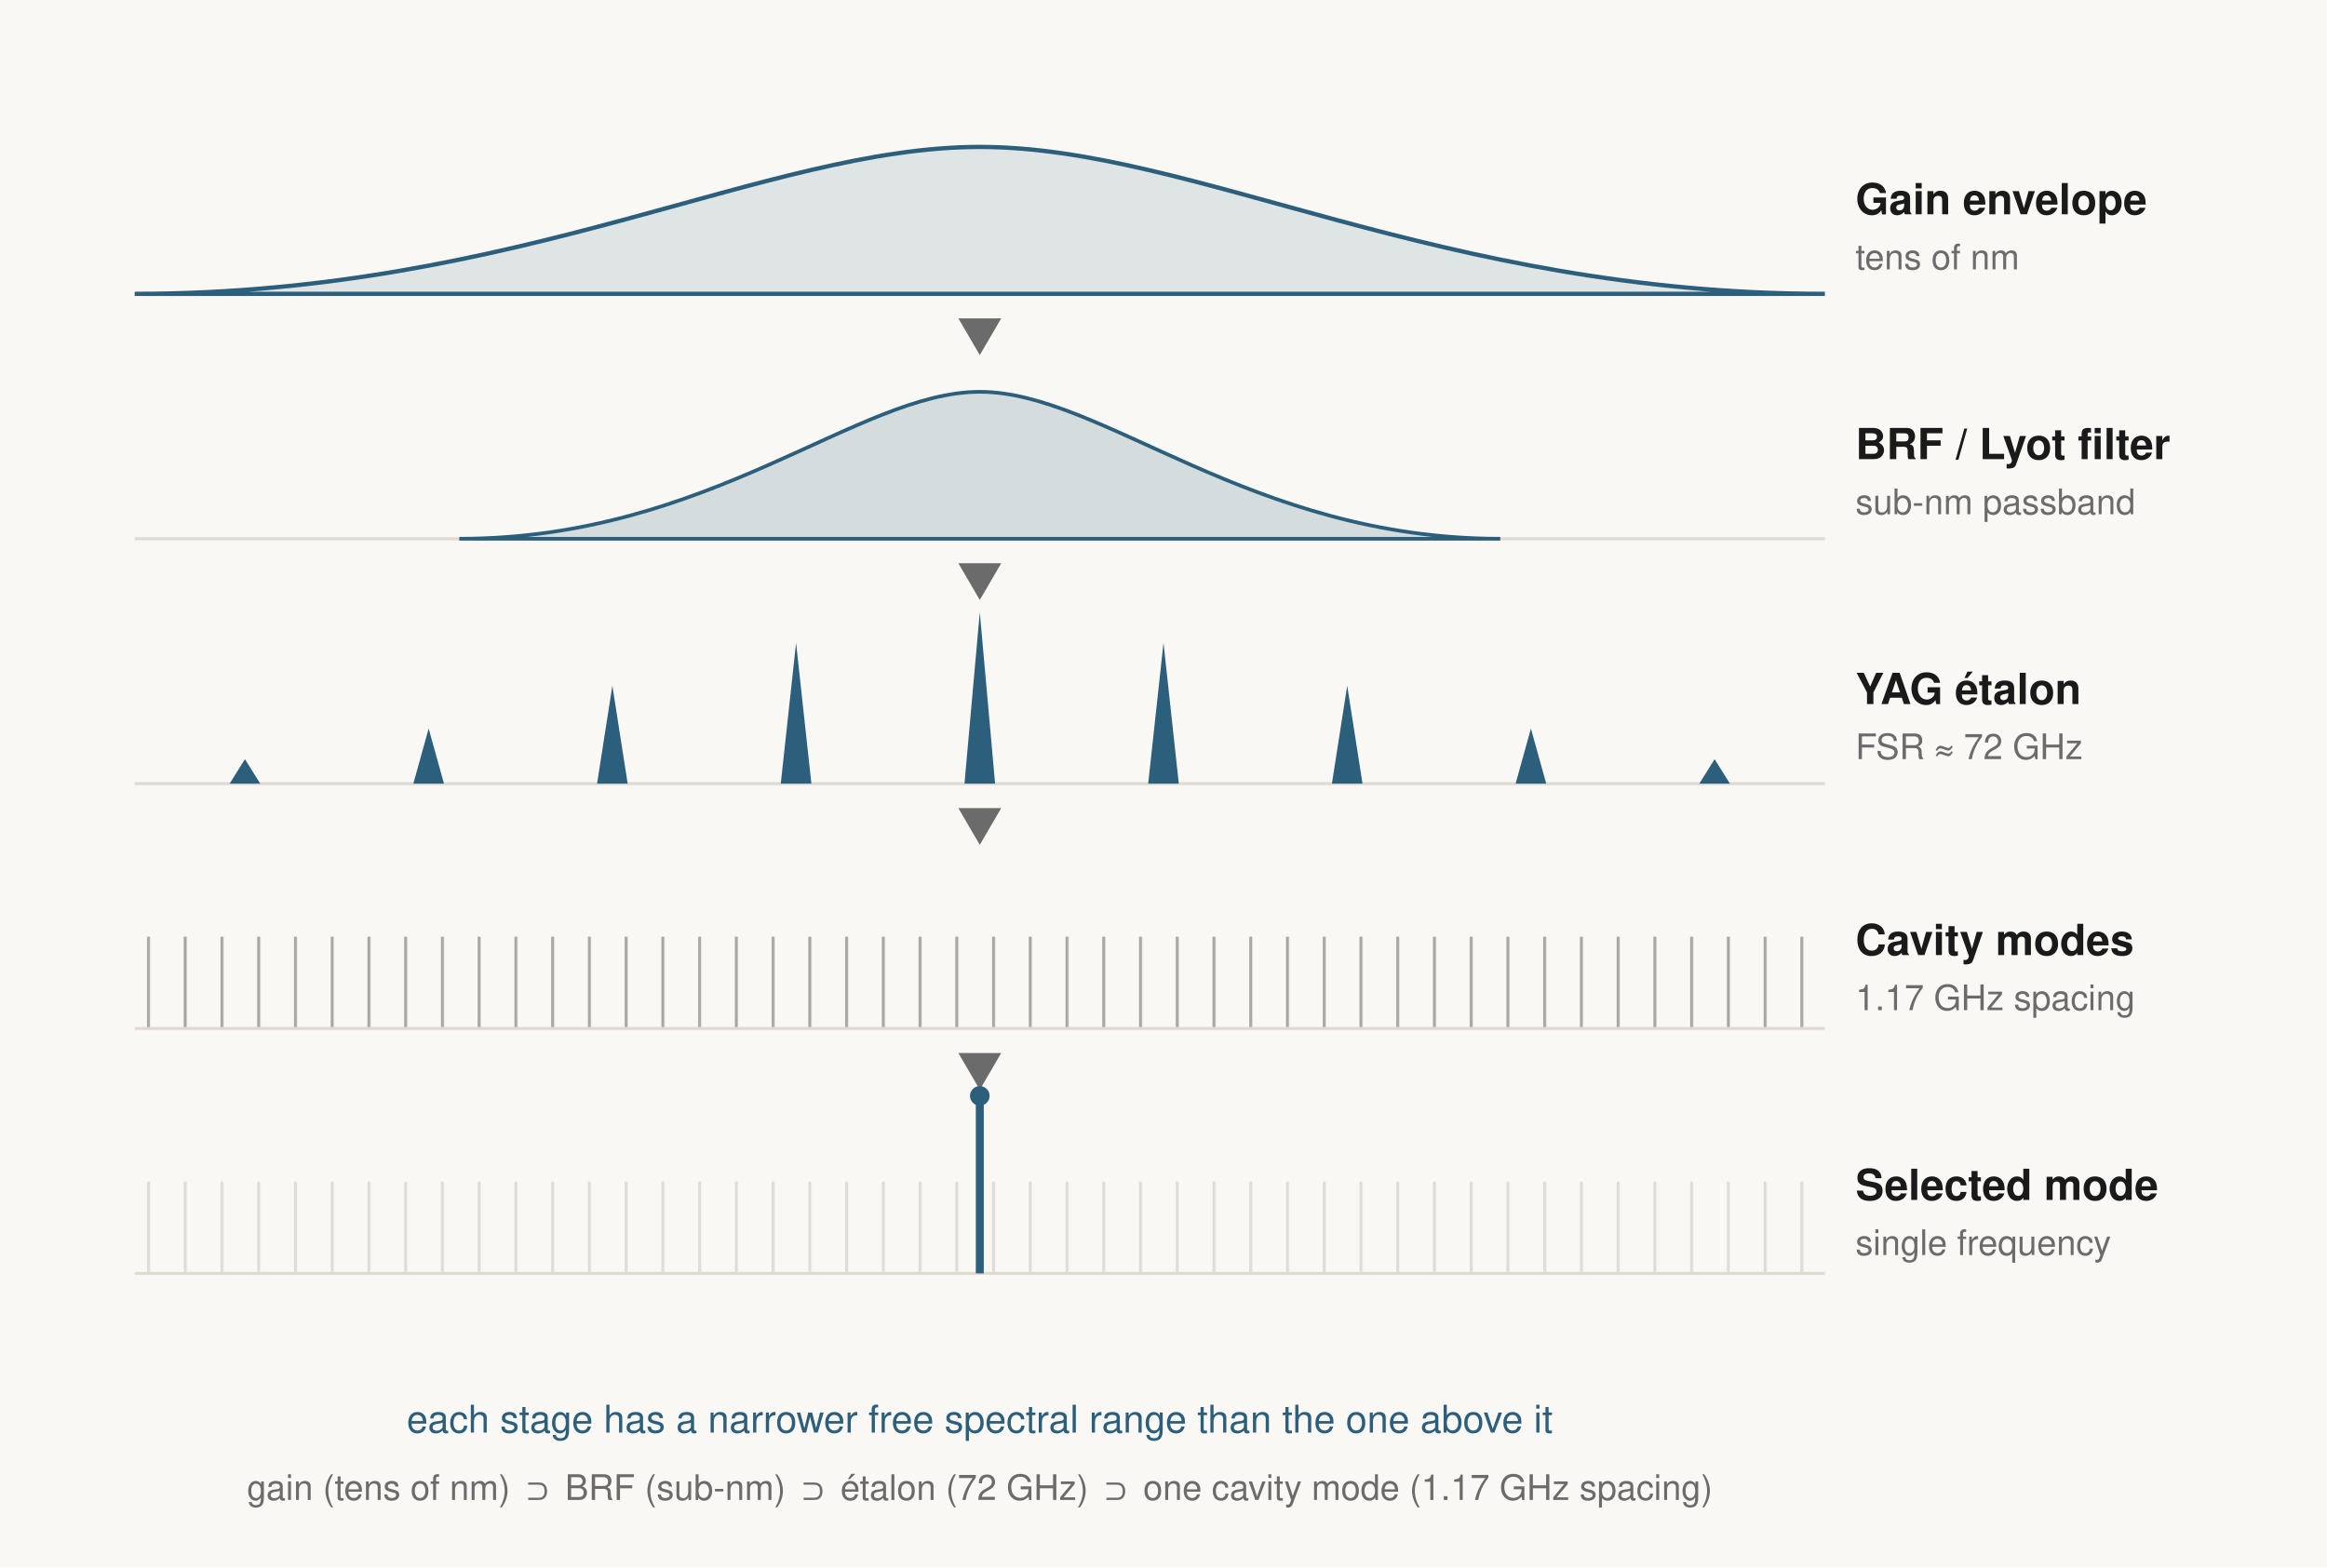
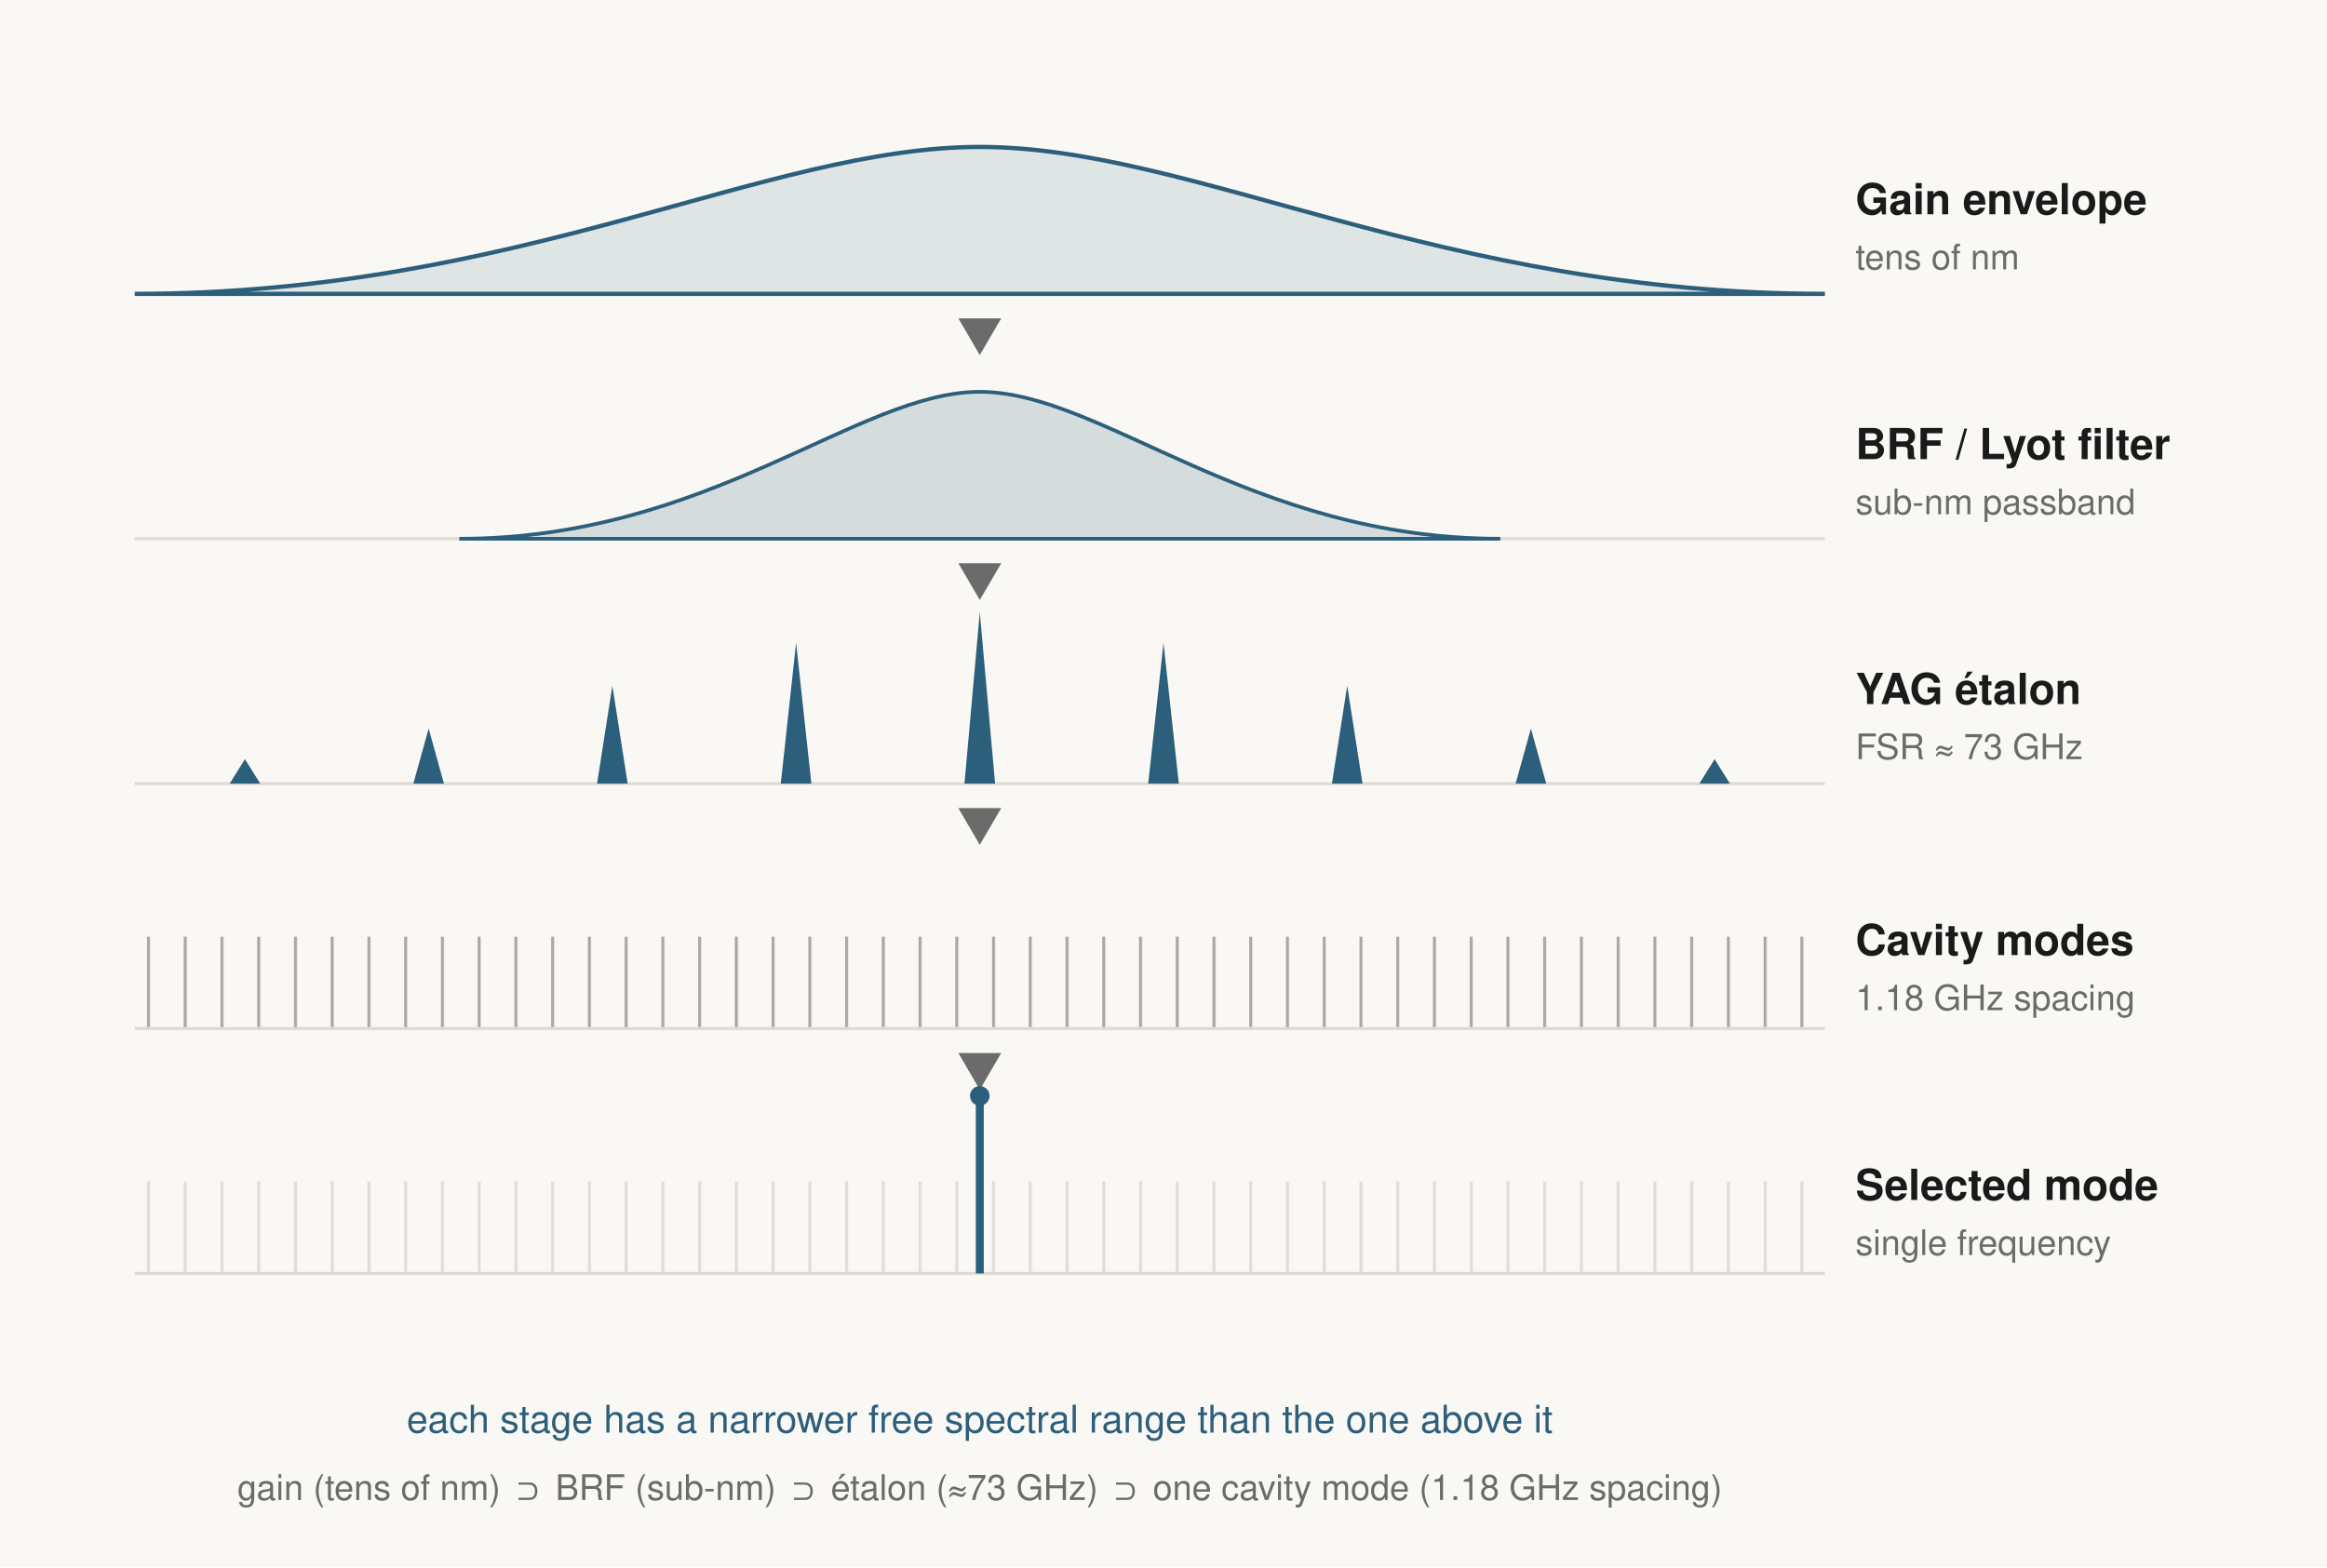
<svg xmlns="http://www.w3.org/2000/svg" viewBox="0 0 760 512" font-family="-apple-system, BlinkMacSystemFont, 'Segoe UI', Helvetica, Arial, sans-serif" role="img" aria-label="Nested intracavity filter hierarchy: the broad gain envelope is narrowed by the birefringent (Lyot) filter, then the YAG etalon, then the cavity-mode comb, to select a single longitudinal mode.">
  <defs>
    <pattern id="comb" width="12" height="34" patternUnits="userSpaceOnUse">
      <line x1="0.5" y1="0" x2="0.5" y2="34" stroke="#6b6b6b" stroke-width="1" />
    </pattern>
  </defs>
  <rect width="760" height="512" fill="#faf8f4" />
  <line x1="44" y1="96" x2="596" y2="96" stroke="#e0dbd2" stroke-width="1" />
  <path d="M44,96 C170,96 250,48 320,48 C390,48 470,96 596,96 Z" fill="#2c5f7c" fill-opacity="0.13" stroke="#2c5f7c" stroke-width="1.4" />
  <text x="606" y="70" font-size="14" font-weight="600" fill="#1a1a1a">Gain envelope</text>
  <text x="606" y="88" font-size="11.5" fill="#6b6b6b">tens of nm</text>
  <polygon points="313,104 327,104 320,116" fill="#6b6b6b" />
  <line x1="44" y1="176" x2="596" y2="176" stroke="#e0dbd2" stroke-width="1" />
  <path d="M150,176 C232,176 280,128 320,128 C360,128 408,176 490,176 Z" fill="#2c5f7c" fill-opacity="0.18" stroke="#2c5f7c" stroke-width="1.2" />
  <text x="606" y="150" font-size="14" font-weight="600" fill="#1a1a1a">BRF / Lyot filter</text>
  <text x="606" y="168" font-size="11.5" fill="#6b6b6b">sub-nm passband</text>
  <polygon points="313,184 327,184 320,196" fill="#6b6b6b" />
  <line x1="44" y1="256" x2="596" y2="256" stroke="#e0dbd2" stroke-width="1" />
  <g fill="#2c5f7c">
    <polygon points="75,256 80,248 85,256" />
    <polygon points="135,256 140,238 145,256" />
    <polygon points="195,256 200,224 205,256" />
    <polygon points="255,256 260,210 265,256" />
    <polygon points="315,256 320,200 325,256" />
    <polygon points="375,256 380,210 385,256" />
    <polygon points="435,256 440,224 445,256" />
    <polygon points="495,256 500,238 505,256" />
    <polygon points="555,256 560,248 565,256" />
  </g>
  <text x="606" y="230" font-size="14" font-weight="600" fill="#1a1a1a">YAG étalon</text>
-   <text x="606" y="248" font-size="11.5" fill="#6b6b6b">FSR ≈ 72 GHz</text>
+   <text x="606" y="248" font-size="11.5" fill="#6b6b6b">FSR ≈ 73 GHz</text>
  <polygon points="313,264 327,264 320,276" fill="#6b6b6b" />
  <rect x="44" y="306" width="552" height="30" fill="url(#comb)" fill-opacity="0.55" />
  <line x1="44" y1="336" x2="596" y2="336" stroke="#e0dbd2" stroke-width="1" />
  <text x="606" y="312" font-size="14" font-weight="600" fill="#1a1a1a">Cavity modes</text>
-   <text x="606" y="330" font-size="11.5" fill="#6b6b6b">1.17 GHz spacing</text>
+   <text x="606" y="330" font-size="11.5" fill="#6b6b6b">1.18 GHz spacing</text>
  <polygon points="313,344 327,344 320,356" fill="#6b6b6b" />
  <rect x="44" y="386" width="552" height="30" fill="url(#comb)" fill-opacity="0.18" />
  <line x1="44" y1="416" x2="596" y2="416" stroke="#e0dbd2" stroke-width="1" />
  <line x1="320" y1="416" x2="320" y2="360" stroke="#2c5f7c" stroke-width="2.6" />
  <circle cx="320" cy="358" r="3.2" fill="#2c5f7c" />
  <text x="606" y="392" font-size="14" font-weight="600" fill="#1a1a1a">Selected mode</text>
  <text x="606" y="410" font-size="11.5" fill="#6b6b6b">single frequency</text>
  <text x="320" y="468" font-size="12.5" text-anchor="middle" fill="#2c5f7c">each stage has a narrower free spectral range than the one above it</text>
-   <text x="320" y="490" font-size="11.5" text-anchor="middle" fill="#6b6b6b">gain (tens of nm) ⊃ BRF (sub-nm) ⊃ étalon (72 GHz) ⊃ one cavity mode (1.17 GHz spacing)</text>
+   <text x="320" y="490" font-size="11.5" text-anchor="middle" fill="#6b6b6b">gain (tens of nm) ⊃ BRF (sub-nm) ⊃ étalon (≈73 GHz) ⊃ one cavity mode (1.18 GHz spacing)</text>
</svg>
